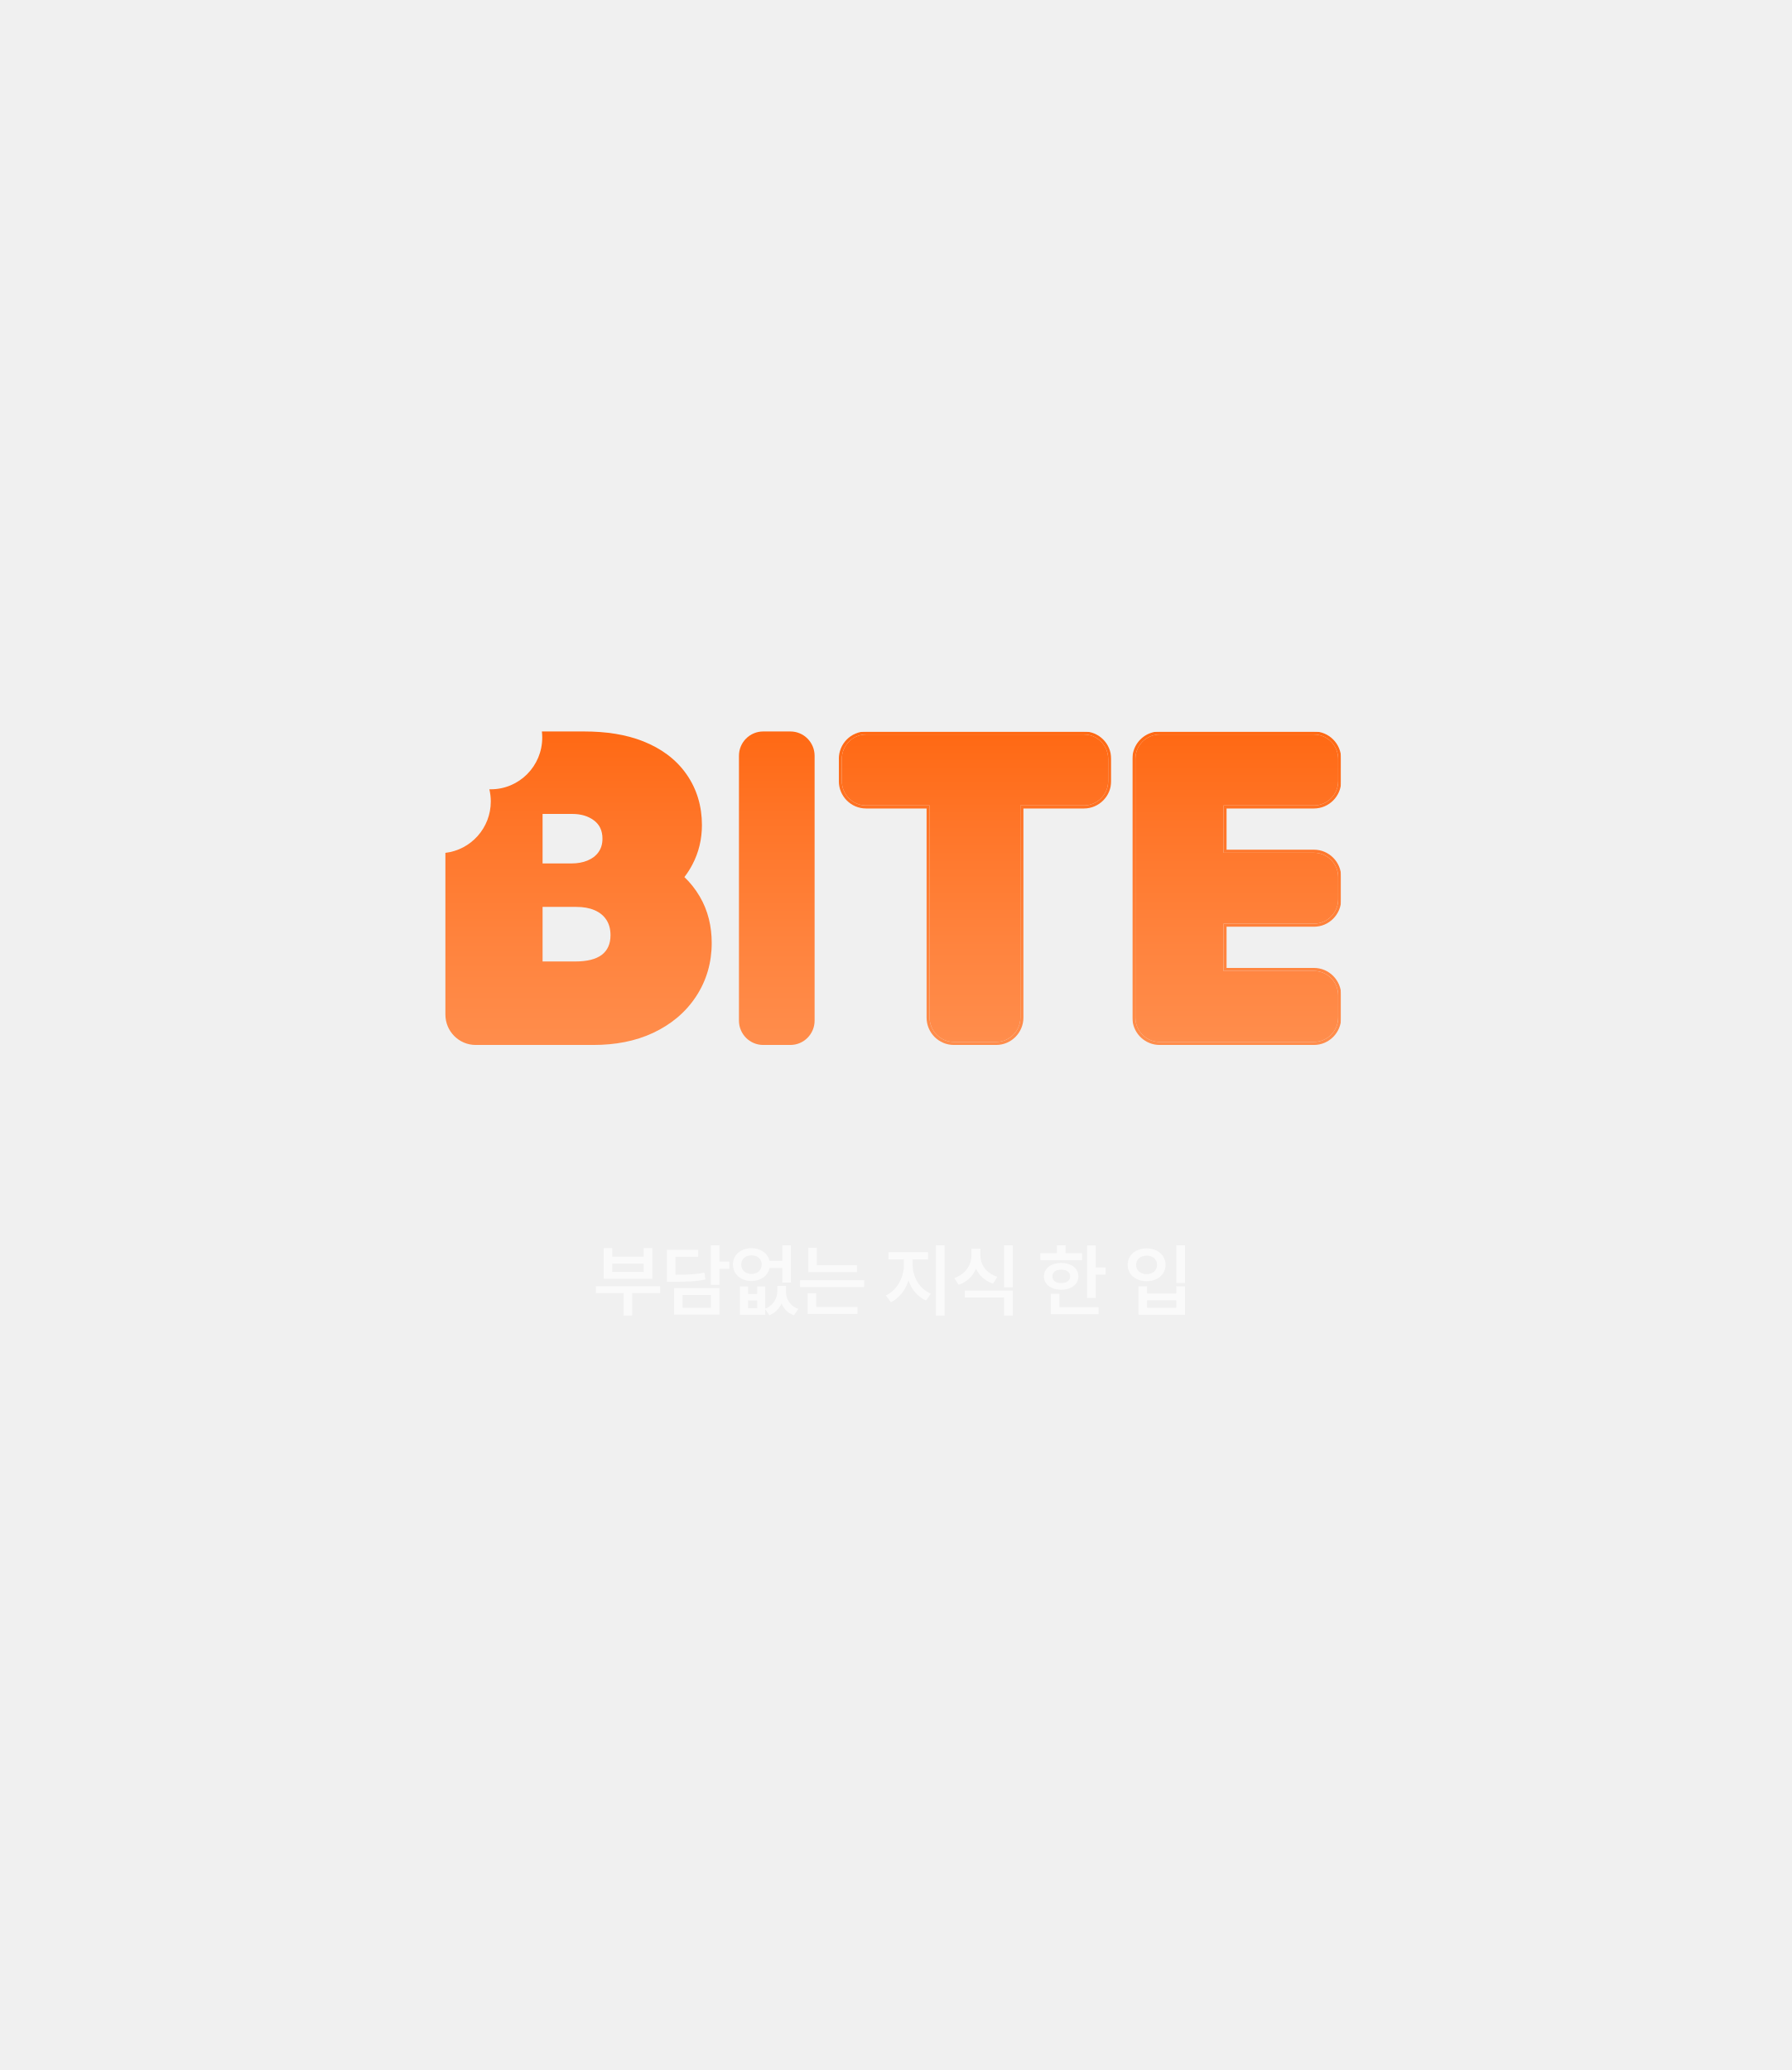
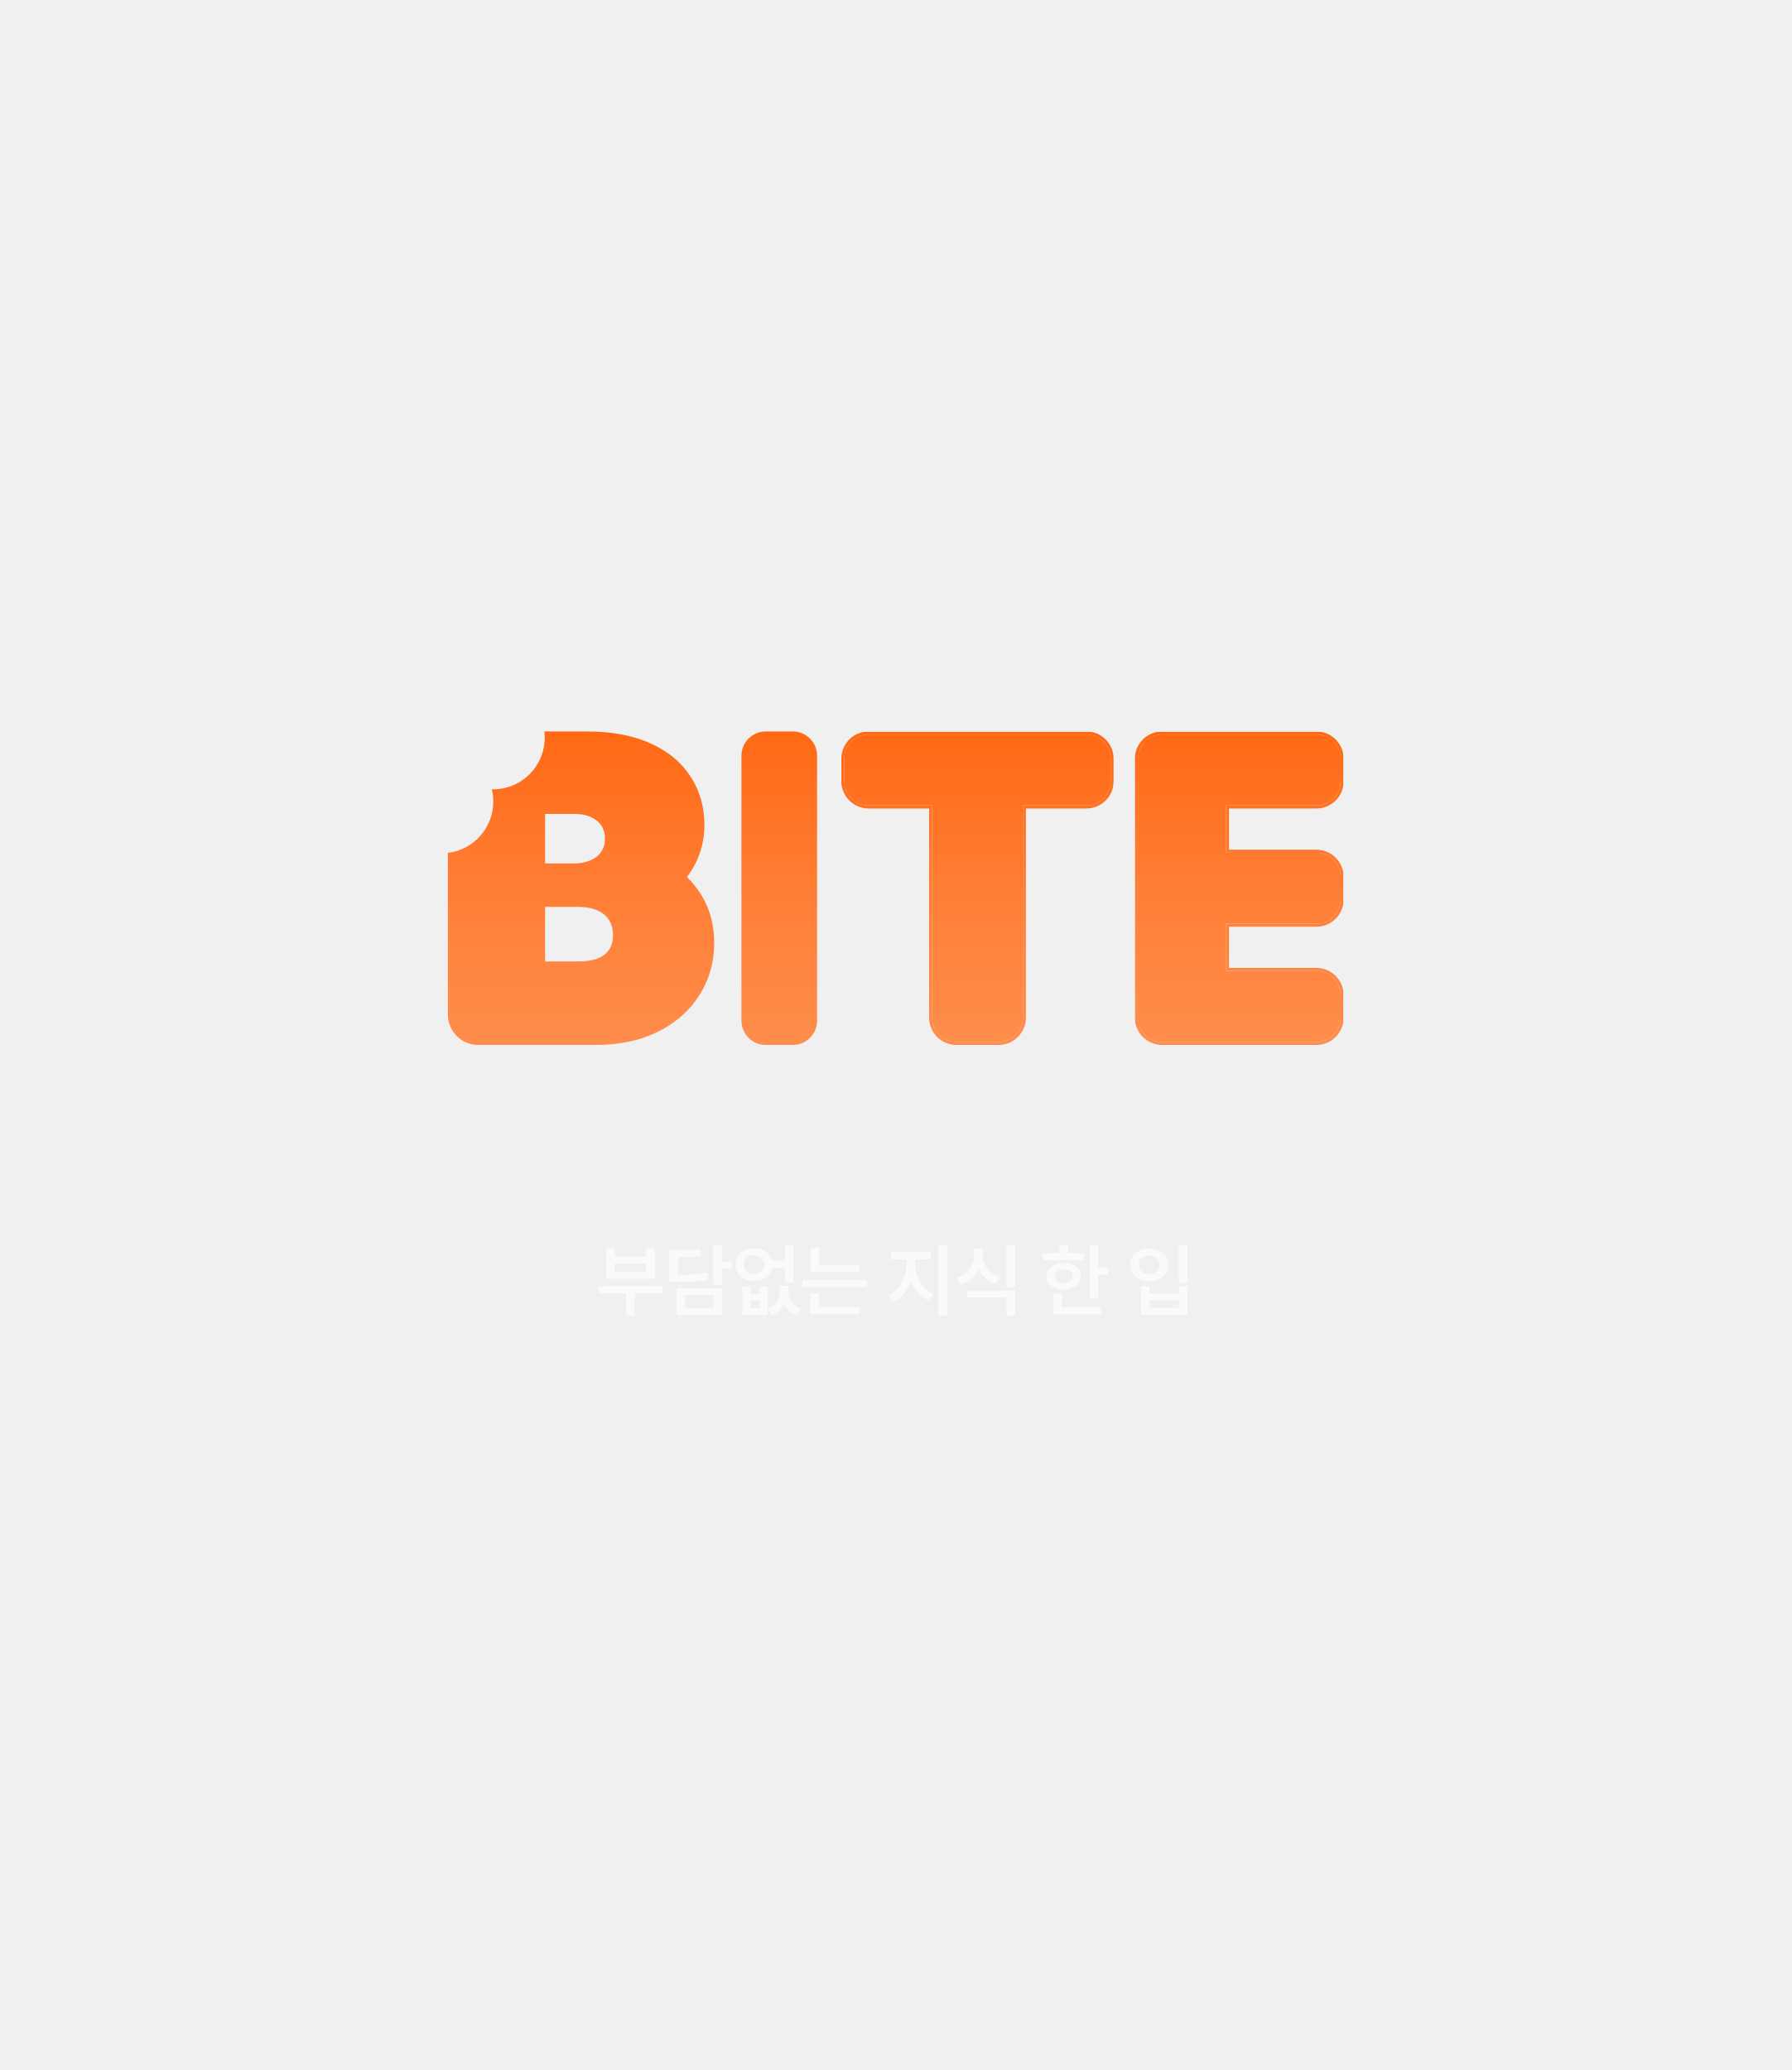
<svg xmlns="http://www.w3.org/2000/svg" width="360" height="416" viewBox="0 0 360 416" fill="none">
-   <g clip-path="url(#clip0_976_7659)">
-     <path fill-rule="evenodd" clip-rule="evenodd" d="M108.959 148.223C108.959 153.966 104.331 158.621 98.622 158.621C98.525 158.621 98.429 158.62 98.333 158.617C98.522 159.403 98.622 160.224 98.622 161.068C98.622 166.397 94.636 170.789 89.5 171.395V203.883C89.5 207.262 92.223 210 95.581 210H119.253C123.573 210 127.637 209.268 131.257 207.565C134.77 205.913 137.717 203.519 139.834 200.307C141.983 197.071 143.014 193.405 143.014 189.506C143.014 186.195 142.282 182.998 140.591 180.139C139.738 178.689 138.713 177.391 137.525 176.262C138.12 175.49 138.651 174.662 139.113 173.78C140.429 171.298 141.049 168.601 141.049 165.808C141.049 162.108 140.065 158.604 137.922 155.563C135.778 152.496 132.749 150.373 129.277 148.992C125.751 147.583 121.719 147 117.386 147H108.889C108.935 147.401 108.959 147.809 108.959 148.223ZM109.027 193.224H115.6C117.959 193.224 119.728 192.784 120.908 191.904C122.087 191.007 122.677 189.687 122.677 187.944C122.677 186.725 122.399 185.693 121.843 184.846C121.287 184 120.495 183.357 119.467 182.917C118.456 182.477 117.234 182.257 115.802 182.257H109.027V193.224ZM109.027 173.524H114.791C116.021 173.524 117.108 173.33 118.051 172.94C118.995 172.551 119.728 171.993 120.251 171.265C120.79 170.52 121.06 169.615 121.06 168.549C121.06 166.941 120.487 165.714 119.341 164.868C118.195 164.005 116.745 163.573 114.993 163.573H109.027V173.524Z" fill="url(#paint0_linear_976_7659)" />
-     <path d="M158.824 147H153.351C150.664 147 148.486 149.191 148.486 151.893V205.107C148.486 207.809 150.664 210 153.351 210H158.824C161.511 210 163.689 207.809 163.689 205.107V151.893C163.689 149.191 161.511 147 158.824 147Z" fill="url(#paint1_linear_976_7659)" />
-     <path fill-rule="evenodd" clip-rule="evenodd" d="M222.676 152.505C222.676 149.802 220.497 147.612 217.811 147.612H174.027C171.34 147.612 169.162 149.802 169.162 152.505V156.975C169.162 159.677 171.34 161.868 174.027 161.868H186.797V204.495C186.797 207.198 188.975 209.388 191.662 209.388H200.176C202.862 209.388 205.04 207.198 205.04 204.495V161.868H217.811C220.497 161.868 222.676 159.677 222.676 156.975V152.505Z" fill="url(#paint2_linear_976_7659)" />
-     <mask id="mask0_976_7659" style="mask-type:luminance" maskUnits="userSpaceOnUse" x="168" y="147" width="56" height="63">
-       <path d="M223.283 147H168.554V210H223.283V147Z" fill="white" />
-       <path fill-rule="evenodd" clip-rule="evenodd" d="M222.676 152.505C222.676 149.802 220.497 147.612 217.811 147.612H174.027C171.34 147.612 169.162 149.802 169.162 152.505V156.975C169.162 159.677 171.34 161.868 174.027 161.868H186.797V204.495C186.797 207.198 188.975 209.388 191.662 209.388H200.176C202.862 209.388 205.04 207.198 205.04 204.495V161.868H217.811C220.497 161.868 222.676 159.677 222.676 156.975V152.505Z" fill="black" />
+   <g clip-path="url(#clip0_1187_4168)">
+     <path fill-rule="evenodd" clip-rule="evenodd" d="M109.459 148.223C109.459 153.966 104.831 158.621 99.122 158.621C99.025 158.621 98.929 158.62 98.833 158.617C99.022 159.403 99.122 160.224 99.122 161.068C99.122 166.397 95.136 170.789 90 171.395V203.883C90 207.262 92.723 210 96.081 210H119.753C124.073 210 128.137 209.268 131.757 207.565C135.27 205.913 138.217 203.519 140.334 200.307C142.483 197.071 143.514 193.405 143.514 189.506C143.514 186.195 142.782 182.998 141.091 180.139C140.238 178.689 139.213 177.391 138.025 176.262C138.62 175.49 139.151 174.662 139.613 173.78C140.929 171.298 141.549 168.601 141.549 165.808C141.549 162.108 140.565 158.604 138.422 155.563C136.278 152.496 133.249 150.373 129.777 148.992C126.251 147.583 122.219 147 117.886 147H109.389C109.435 147.401 109.459 147.809 109.459 148.223ZM109.527 193.224H116.1C118.459 193.224 120.228 192.784 121.408 191.904C122.587 191.007 123.177 189.687 123.177 187.944C123.177 186.725 122.899 185.693 122.343 184.846C121.787 184 120.995 183.357 119.967 182.917C118.956 182.477 117.734 182.257 116.302 182.257H109.527V193.224ZM109.527 173.524H115.291C116.521 173.524 117.608 173.33 118.551 172.94C119.495 172.551 120.228 171.993 120.751 171.265C121.29 170.52 121.56 169.615 121.56 168.549C121.56 166.941 120.987 165.714 119.841 164.868C118.695 164.005 117.245 163.573 115.493 163.573H109.527V173.524Z" fill="url(#paint0_linear_1187_4168)" />
+     <path d="M159.324 147H153.851C151.164 147 148.986 149.191 148.986 151.893V205.107C148.986 207.809 151.164 210 153.851 210H159.324C162.011 210 164.189 207.809 164.189 205.107V151.893C164.189 149.191 162.011 147 159.324 147Z" fill="url(#paint1_linear_1187_4168)" />
+     <path fill-rule="evenodd" clip-rule="evenodd" d="M223.176 152.505C223.176 149.803 220.997 147.612 218.311 147.612H174.527C171.84 147.612 169.662 149.803 169.662 152.505V156.975C169.662 159.677 171.84 161.868 174.527 161.868H187.297V204.495C187.297 207.198 189.475 209.389 192.162 209.389H200.676C203.362 209.389 205.54 207.198 205.54 204.495V161.868H218.311C220.997 161.868 223.176 159.677 223.176 156.975V152.505Z" fill="url(#paint2_linear_1187_4168)" />
+     <mask id="mask0_1187_4168" style="mask-type:luminance" maskUnits="userSpaceOnUse" x="169" y="147" width="55" height="63">
+       <path d="M223.783 147H169.054V210H223.783V147Z" fill="white" />
+       <path fill-rule="evenodd" clip-rule="evenodd" d="M223.176 152.505C223.176 149.803 220.997 147.612 218.311 147.612H174.527C171.84 147.612 169.662 149.803 169.662 152.505V156.975C169.662 159.677 171.84 161.868 174.527 161.868H187.297V204.495C187.297 207.198 189.475 209.389 192.162 209.389H200.676C203.362 209.389 205.54 207.198 205.54 204.495V161.868H218.311C220.997 161.868 223.176 159.677 223.176 156.975V152.505Z" fill="black" />
    </mask>
-     <g mask="url(#mask0_976_7659)">
-       <path d="M186.797 161.868H187.405V161.256H186.797V161.868ZM205.04 161.868V161.256H204.432V161.868H205.04ZM217.81 148.223C220.161 148.223 222.067 150.14 222.067 152.505H223.283C223.283 149.465 220.833 147 217.81 147V148.223ZM174.027 148.223H217.81V147H174.027V148.223ZM169.77 152.505C169.77 150.14 171.676 148.223 174.027 148.223V147C171.004 147 168.554 149.465 168.554 152.505H169.77ZM169.77 156.975V152.505H168.554V156.975H169.77ZM174.027 161.256C171.676 161.256 169.77 159.339 169.77 156.975H168.554C168.554 160.015 171.004 162.479 174.027 162.479V161.256ZM186.797 161.256H174.027V162.479H186.797V161.256ZM187.405 204.495V161.868H186.189V204.495H187.405ZM191.662 208.777C189.311 208.777 187.405 206.86 187.405 204.495H186.189C186.189 207.535 188.639 210 191.662 210V208.777ZM200.175 208.777H191.662V210H200.175V208.777ZM204.432 204.495C204.432 206.86 202.526 208.777 200.175 208.777V210C203.198 210 205.648 207.535 205.648 204.495H204.432ZM204.432 161.868V204.495H205.648V161.868H204.432ZM217.81 161.256H205.04V162.479H217.81V161.256ZM222.067 156.975C222.067 159.339 220.161 161.256 217.81 161.256V162.479C220.833 162.479 223.283 160.015 223.283 156.975H222.067ZM222.067 152.505V156.975H223.283V152.505H222.067Z" fill="url(#paint3_linear_976_7659)" />
+     <g mask="url(#mask0_1187_4168)">
+       <path d="M187.297 161.868H187.905V161.256H187.297V161.868ZM205.54 161.868V161.256H204.932V161.868H205.54ZM218.31 148.223C220.661 148.223 222.567 150.14 222.567 152.505H223.783C223.783 149.465 221.333 147 218.31 147V148.223ZM174.527 148.223H218.31V147H174.527V148.223ZM170.27 152.505C170.27 150.14 172.176 148.223 174.527 148.223V147C171.504 147 169.054 149.465 169.054 152.505H170.27ZM170.27 156.975V152.505H169.054V156.975H170.27ZM174.527 161.256C172.176 161.256 170.27 159.339 170.27 156.975H169.054C169.054 160.015 171.504 162.479 174.527 162.479V161.256ZM187.297 161.256H174.527V162.479H187.297V161.256ZM187.905 204.495V161.868H186.689V204.495H187.905ZM192.162 208.777C189.811 208.777 187.905 206.86 187.905 204.495H186.689C186.689 207.535 189.139 210 192.162 210V208.777ZM200.675 208.777H192.162V210H200.675V208.777ZM204.932 204.495C204.932 206.86 203.026 208.777 200.675 208.777V210C203.698 210 206.148 207.535 206.148 204.495H204.932ZM204.932 161.868V204.495H206.148V161.868H204.932ZM218.31 161.256H205.54V162.479H218.31V161.256ZM222.567 156.975C222.567 159.339 220.661 161.256 218.31 161.256V162.479C221.333 162.479 223.783 160.015 223.783 156.975H222.567ZM222.567 152.505V156.975H223.783V152.505H222.567Z" fill="url(#paint3_linear_1187_4168)" />
    </g>
-     <path fill-rule="evenodd" clip-rule="evenodd" d="M228.531 150.6C228.285 151.186 228.148 151.829 228.148 152.505V156.975V176.265V180.735V200.025V204.495C228.148 204.664 228.157 204.831 228.173 204.995C228.423 207.463 230.495 209.388 233.013 209.388H240.998H264.027C266.713 209.388 268.892 207.198 268.892 204.495V200.025C268.892 197.323 266.713 195.132 264.027 195.132H245.863V185.628H264.027C266.713 185.628 268.892 183.437 268.892 180.735V176.265C268.892 173.563 266.713 171.372 264.027 171.372H245.863V161.868H264.027C266.713 161.868 268.892 159.677 268.892 156.975V152.505C268.892 149.802 266.713 147.612 264.027 147.612H240.998H233.013C232.057 147.612 231.166 147.889 230.414 148.368C229.581 148.899 228.919 149.677 228.531 150.6Z" fill="url(#paint4_linear_976_7659)" />
-     <mask id="mask1_976_7659" style="mask-type:luminance" maskUnits="userSpaceOnUse" x="227" y="147" width="43" height="63">
-       <path d="M269.5 147H227.541V210H269.5V147Z" fill="white" />
-       <path fill-rule="evenodd" clip-rule="evenodd" d="M228.532 150.6C228.286 151.186 228.149 151.829 228.149 152.505V156.975V176.265V180.735V200.025V204.495C228.149 204.664 228.158 204.831 228.174 204.995C228.424 207.463 230.495 209.388 233.014 209.388H240.999H264.028C266.714 209.388 268.893 207.198 268.893 204.495V200.025C268.893 197.323 266.714 195.132 264.028 195.132H245.864V185.628H264.028C266.714 185.628 268.893 183.437 268.893 180.735V176.265C268.893 173.563 266.714 171.372 264.028 171.372H245.864V161.868H264.028C266.714 161.868 268.893 159.677 268.893 156.975V152.505C268.893 149.802 266.714 147.612 264.028 147.612H240.999H233.014C232.058 147.612 231.167 147.889 230.415 148.368C229.582 148.899 228.92 149.677 228.532 150.6Z" fill="black" />
+     <path fill-rule="evenodd" clip-rule="evenodd" d="M229.031 150.6C228.785 151.186 228.648 151.829 228.648 152.505V156.975V176.265V180.735V200.026V204.495C228.648 204.664 228.657 204.831 228.673 204.996C228.923 207.463 230.995 209.389 233.513 209.389H241.498H264.527C267.213 209.389 269.392 207.198 269.392 204.495V200.026C269.392 197.323 267.213 195.132 264.527 195.132H246.363V185.628H264.527C267.213 185.628 269.392 183.437 269.392 180.735V176.265C269.392 173.563 267.213 171.372 264.527 171.372H246.363V161.868H264.527C267.213 161.868 269.392 159.677 269.392 156.975V152.505C269.392 149.803 267.213 147.612 264.527 147.612H241.498H233.513C232.557 147.612 231.666 147.889 230.914 148.368C230.081 148.899 229.419 149.677 229.031 150.6Z" fill="url(#paint4_linear_1187_4168)" />
+     <mask id="mask1_1187_4168" style="mask-type:luminance" maskUnits="userSpaceOnUse" x="228" y="147" width="42" height="63">
+       <path d="M270 147H228.041V210H270V147Z" fill="white" />
+       <path fill-rule="evenodd" clip-rule="evenodd" d="M229.032 150.6C228.786 151.186 228.649 151.829 228.649 152.505V156.975V176.265V180.735V200.026V204.495C228.649 204.664 228.658 204.831 228.674 204.996C228.924 207.463 230.995 209.389 233.514 209.389H241.499H264.528C267.214 209.389 269.393 207.198 269.393 204.495V200.026C269.393 197.323 267.214 195.132 264.528 195.132H246.364V185.628H264.528C267.214 185.628 269.393 183.437 269.393 180.735V176.265C269.393 173.563 267.214 171.372 264.528 171.372H246.364V161.868H264.528C267.214 161.868 269.393 159.677 269.393 156.975V152.505C269.393 149.803 267.214 147.612 264.528 147.612H241.499H233.514C232.558 147.612 231.667 147.889 230.915 148.368C230.082 148.899 229.42 149.677 229.032 150.6Z" fill="black" />
    </mask>
-     <g mask="url(#mask1_976_7659)">
-       <path d="M245.863 195.132H245.255C245.255 195.47 245.528 195.744 245.863 195.744V195.132ZM245.863 185.628V185.016C245.528 185.016 245.255 185.29 245.255 185.628H245.863ZM245.863 171.372H245.255C245.255 171.71 245.528 171.984 245.863 171.984V171.372ZM245.863 161.868V161.256C245.528 161.256 245.255 161.53 245.255 161.868H245.863ZM228.757 152.505C228.757 151.913 228.876 151.35 229.092 150.838L227.972 150.362C227.694 151.021 227.541 151.746 227.541 152.505H228.757ZM228.757 156.975V152.505H227.541V156.975H228.757ZM228.757 176.265V156.975H227.541V176.265H228.757ZM228.757 180.735V176.265H227.541V180.735H228.757ZM228.757 200.025V180.735H227.541V200.025H228.757ZM228.757 204.495V200.025H227.541V204.495H228.757ZM228.779 204.934C228.765 204.79 228.757 204.643 228.757 204.495H227.541C227.541 204.685 227.551 204.872 227.569 205.057L228.779 204.934ZM233.014 208.777C230.81 208.777 228.997 207.092 228.779 204.934L227.569 205.057C227.849 207.834 230.18 210 233.014 210V208.777ZM240.998 208.777H233.014V210H240.998V208.777ZM264.028 208.777H240.998V210H264.028V208.777ZM268.284 204.495C268.284 206.86 266.378 208.777 264.028 208.777V210C267.05 210 269.5 207.535 269.5 204.495H268.284ZM268.284 200.025V204.495H269.5V200.025H268.284ZM264.028 195.744C266.378 195.744 268.284 197.661 268.284 200.025H269.5C269.5 196.985 267.05 194.521 264.028 194.521V195.744ZM245.863 195.744H264.028V194.521H245.863V195.744ZM245.255 185.628V195.132H246.471V185.628H245.255ZM264.028 185.016H245.863V186.24H264.028V185.016ZM268.284 180.735C268.284 183.099 266.378 185.016 264.028 185.016V186.24C267.05 186.24 269.5 183.775 269.5 180.735H268.284ZM268.284 176.265V180.735H269.5V176.265H268.284ZM264.028 171.984C266.378 171.984 268.284 173.901 268.284 176.265H269.5C269.5 173.225 267.05 170.76 264.028 170.76V171.984ZM245.863 171.984H264.028V170.76H245.863V171.984ZM245.255 161.868V171.372H246.471V161.868H245.255ZM264.028 161.256H245.863V162.479H264.028V161.256ZM268.284 156.975C268.284 159.339 266.378 161.256 264.028 161.256V162.479C267.05 162.479 269.5 160.015 269.5 156.975H268.284ZM268.284 152.505V156.975H269.5V152.505H268.284ZM264.028 148.223C266.378 148.223 268.284 150.14 268.284 152.505H269.5C269.5 149.465 267.05 147 264.028 147V148.223ZM240.998 148.223H264.028V147H240.998V148.223ZM233.014 148.223H240.998V147H233.014V148.223ZM230.74 148.885C231.398 148.466 232.177 148.223 233.014 148.223V147C231.939 147 230.935 147.312 230.09 147.851L230.74 148.885ZM229.092 150.838C229.431 150.031 230.011 149.349 230.74 148.885L230.09 147.851C229.152 148.448 228.408 149.323 227.972 150.362L229.092 150.838Z" fill="url(#paint5_linear_976_7659)" />
+     <g mask="url(#mask1_1187_4168)">
+       <path d="M246.363 195.132H245.755C245.755 195.47 246.028 195.744 246.363 195.744V195.132ZM246.363 185.628V185.016C246.028 185.016 245.755 185.29 245.755 185.628H246.363ZM246.363 171.372H245.755C245.755 171.71 246.028 171.984 246.363 171.984V171.372ZM246.363 161.868V161.256C246.028 161.256 245.755 161.53 245.755 161.868H246.363ZM229.257 152.505C229.257 151.913 229.376 151.35 229.592 150.838L228.472 150.362C228.194 151.021 228.041 151.746 228.041 152.505H229.257ZM229.257 156.975V152.505H228.041V156.975H229.257ZM229.257 176.265V156.975H228.041V176.265H229.257ZM229.257 180.735V176.265H228.041V180.735H229.257ZM229.257 200.025V180.735H228.041V200.025H229.257ZM229.257 204.495V200.025H228.041V204.495H229.257ZM229.279 204.934C229.265 204.79 229.257 204.643 229.257 204.495H228.041C228.041 204.685 228.051 204.872 228.069 205.057L229.279 204.934ZM233.514 208.777C231.31 208.777 229.497 207.092 229.279 204.934L228.069 205.057C228.349 207.834 230.68 210 233.514 210V208.777ZM241.498 208.777H233.514V210H241.498V208.777ZM264.528 208.777H241.498V210H264.528V208.777ZM268.784 204.495C268.784 206.86 266.878 208.777 264.528 208.777V210C267.55 210 270 207.535 270 204.495H268.784ZM268.784 200.025V204.495H270V200.025H268.784ZM264.528 195.744C266.878 195.744 268.784 197.661 268.784 200.025H270C270 196.985 267.55 194.521 264.528 194.521V195.744ZM246.363 195.744H264.528V194.521H246.363V195.744ZM245.755 185.628V195.132H246.971V185.628H245.755ZM264.528 185.016H246.363V186.24H264.528V185.016ZM268.784 180.735C268.784 183.099 266.878 185.016 264.528 185.016V186.24C267.55 186.24 270 183.775 270 180.735H268.784ZM268.784 176.265V180.735H270V176.265H268.784ZM264.528 171.984C266.878 171.984 268.784 173.901 268.784 176.265H270C270 173.225 267.55 170.76 264.528 170.76V171.984ZM246.363 171.984H264.528V170.76H246.363V171.984ZM245.755 161.868V171.372H246.971V161.868H245.755ZM264.528 161.256H246.363V162.479H264.528V161.256ZM268.784 156.975C268.784 159.339 266.878 161.256 264.528 161.256V162.479C267.55 162.479 270 160.015 270 156.975H268.784ZM268.784 152.505V156.975H270V152.505H268.784ZM264.528 148.223C266.878 148.223 268.784 150.14 268.784 152.505H270C270 149.465 267.55 147 264.528 147V148.223ZM241.498 148.223H264.528V147H241.498V148.223ZM233.514 148.223H241.498V147H233.514V148.223ZM231.24 148.885C231.898 148.466 232.677 148.223 233.514 148.223V147C232.439 147 231.435 147.312 230.59 147.851L231.24 148.885ZM229.592 150.838C229.931 150.031 230.511 149.349 231.24 148.885L230.59 147.851C229.652 148.448 228.908 149.323 228.472 150.362L229.592 150.838Z" fill="url(#paint5_linear_1187_4168)" />
    </g>
  </g>
-   <path d="M132.652 258.484V259.859H127.027V264.391H125.308V259.859H119.745V258.484H132.652ZM123.027 250.828V252.562H129.339V250.828H131.089V257.016H121.308V250.828H123.027ZM123.027 255.609H129.339V253.938H123.027V255.609ZM144.57 250.266V253.547H146.538V254.984H144.57V258.219H142.835V250.266H144.57ZM140.304 251.172V252.578H135.742V256.188C138.398 256.188 139.874 256.086 141.554 255.75L141.742 257.125C139.898 257.531 138.242 257.594 135.163 257.594H134.023V251.172H140.304ZM144.57 258.859V264.203H135.445V258.859H144.57ZM137.163 260.25V262.828H142.851V260.25H137.163ZM150.3 258.531V260.047H152.16V258.531H153.769V263.016C155.425 262.32 156.191 260.891 156.191 259.547V258.422H157.925V259.547C157.925 261.016 158.675 262.438 160.425 263.031L159.535 264.328C158.293 263.883 157.488 263.023 157.05 261.953C156.574 262.992 155.769 263.852 154.597 264.328L153.769 263.094V264.219H148.675V258.531H150.3ZM150.3 262.891H152.16V261.344H150.3V262.891ZM151.019 250.844C152.839 250.844 154.277 251.859 154.644 253.391H157.191V250.266H158.925V257.75H157.191V254.828H154.644C154.3 256.398 152.847 257.438 151.019 257.438C148.847 257.438 147.285 256.078 147.285 254.125C147.285 252.188 148.847 250.844 151.019 250.844ZM151.019 252.281C149.8 252.281 148.941 253 148.941 254.125C148.941 255.266 149.8 256.016 151.019 256.016C152.207 256.016 153.05 255.266 153.066 254.125C153.05 253 152.207 252.281 151.019 252.281ZM172.203 254.266V255.641H162.422V250.781H164.14V254.266H172.203ZM173.656 257.281V258.656H160.75V257.281H173.656ZM172.297 262.656V264.062H162.297V259.906H164.031V262.656H172.297ZM183.398 254.281C183.398 256.594 184.758 259.031 187.039 259.984L186.086 261.359C184.414 260.641 183.195 259.156 182.555 257.359C181.898 259.297 180.664 260.922 179.008 261.703L178.008 260.344C180.242 259.312 181.633 256.688 181.633 254.281V253.094H178.523V251.656H186.492V253.094H183.398V254.281ZM189.82 250.266V264.391H188.07V250.266H189.82ZM197.004 252.281C197.004 254.141 198.16 255.891 200.41 256.594L199.551 257.969C197.918 257.422 196.754 256.352 196.129 254.969C195.481 256.453 194.301 257.633 192.629 258.203L191.754 256.844C194.035 256.062 195.207 254.203 195.207 252.281V250.938H197.004V252.281ZM203.504 259.359V264.391H201.754V260.75H193.863V259.359H203.504ZM203.504 250.266V258.719H201.754V250.266H203.504ZM220.184 250.281V254.719H222.153V256.156H220.184V260.828H218.45V250.281H220.184ZM217.434 251.844V253.234H209.059V251.844H212.387V250.266H214.122V251.844H217.434ZM213.247 253.812C215.278 253.812 216.684 254.891 216.7 256.516C216.684 258.125 215.278 259.188 213.247 259.188C211.2 259.188 209.778 258.125 209.778 256.516C209.778 254.891 211.2 253.812 213.247 253.812ZM213.247 255.156C212.168 255.156 211.465 255.656 211.465 256.516C211.465 257.359 212.168 257.859 213.247 257.844C214.325 257.859 215.043 257.359 215.043 256.516C215.043 255.656 214.325 255.156 213.247 255.156ZM220.747 262.703V264.109H211.137V260H212.872V262.703H220.747ZM238.114 250.266V257.844H236.364V250.266H238.114ZM230.489 258.5V259.953H236.38V258.5H238.114V264.219H228.77V258.5H230.489ZM230.489 262.812H236.38V261.312H230.489V262.812ZM230.411 250.891C232.583 250.875 234.208 252.234 234.208 254.203C234.208 256.125 232.583 257.484 230.411 257.484C228.223 257.484 226.598 256.125 226.598 254.203C226.598 252.234 228.223 250.875 230.411 250.891ZM230.411 252.344C229.177 252.344 228.286 253.062 228.302 254.203C228.286 255.328 229.177 256.047 230.411 256.062C231.63 256.047 232.505 255.328 232.505 254.203C232.505 253.062 231.63 252.344 230.411 252.344Z" fill="#FAFAFA" />
+   <path d="M133.152 258.484V259.859H127.527V264.391H125.808V259.859H120.245V258.484H133.152ZM123.527 250.828V252.562H129.839V250.828H131.589V257.016H121.808V250.828H123.527ZM123.527 255.609H129.839V253.938H123.527V255.609ZM145.07 250.266V253.547H147.038V254.984H145.07V258.219H143.335V250.266H145.07ZM140.804 251.172V252.578H136.242V256.188C138.898 256.188 140.374 256.086 142.054 255.75L142.242 257.125C140.398 257.531 138.742 257.594 135.663 257.594H134.523V251.172H140.804ZM145.07 258.859V264.203H135.945V258.859H145.07ZM137.663 260.25V262.828H143.351V260.25H137.663ZM150.8 258.531V260.047H152.66V258.531H154.269V263.016C155.925 262.32 156.691 260.891 156.691 259.547V258.422H158.425V259.547C158.425 261.016 159.175 262.438 160.925 263.031L160.035 264.328C158.793 263.883 157.988 263.023 157.55 261.953C157.074 262.992 156.269 263.852 155.097 264.328L154.269 263.094V264.219H149.175V258.531H150.8ZM150.8 262.891H152.66V261.344H150.8V262.891ZM151.519 250.844C153.339 250.844 154.777 251.859 155.144 253.391H157.691V250.266H159.425V257.75H157.691V254.828H155.144C154.8 256.398 153.347 257.438 151.519 257.438C149.347 257.438 147.785 256.078 147.785 254.125C147.785 252.188 149.347 250.844 151.519 250.844ZM151.519 252.281C150.3 252.281 149.441 253 149.441 254.125C149.441 255.266 150.3 256.016 151.519 256.016C152.707 256.016 153.55 255.266 153.566 254.125C153.55 253 152.707 252.281 151.519 252.281ZM172.703 254.266V255.641H162.922V250.781H164.64V254.266H172.703ZM174.156 257.281V258.656H161.25V257.281H174.156ZM172.797 262.656V264.062H162.797V259.906H164.531V262.656H172.797ZM183.898 254.281C183.898 256.594 185.258 259.031 187.539 259.984L186.586 261.359C184.914 260.641 183.695 259.156 183.055 257.359C182.398 259.297 181.164 260.922 179.508 261.703L178.508 260.344C180.742 259.312 182.133 256.688 182.133 254.281V253.094H179.023V251.656H186.992V253.094H183.898V254.281ZM190.32 250.266V264.391H188.57V250.266H190.32ZM197.504 252.281C197.504 254.141 198.66 255.891 200.91 256.594L200.051 257.969C198.418 257.422 197.254 256.352 196.629 254.969C195.981 256.453 194.801 257.633 193.129 258.203L192.254 256.844C194.535 256.062 195.707 254.203 195.707 252.281V250.938H197.504V252.281ZM204.004 259.359V264.391H202.254V260.75H194.363V259.359H204.004ZM204.004 250.266V258.719H202.254V250.266H204.004ZM220.684 250.281V254.719H222.653V256.156H220.684V260.828H218.95V250.281H220.684ZM217.934 251.844V253.234H209.559V251.844H212.887V250.266H214.622V251.844H217.934ZM213.747 253.812C215.778 253.812 217.184 254.891 217.2 256.516C217.184 258.125 215.778 259.188 213.747 259.188C211.7 259.188 210.278 258.125 210.278 256.516C210.278 254.891 211.7 253.812 213.747 253.812ZM213.747 255.156C212.668 255.156 211.965 255.656 211.965 256.516C211.965 257.359 212.668 257.859 213.747 257.844C214.825 257.859 215.543 257.359 215.543 256.516C215.543 255.656 214.825 255.156 213.747 255.156ZM221.247 262.703V264.109H211.637V260H213.372V262.703H221.247ZM238.614 250.266V257.844H236.864V250.266H238.614ZM230.989 258.5V259.953H236.88V258.5H238.614V264.219H229.27V258.5H230.989ZM230.989 262.812H236.88V261.312H230.989V262.812ZM230.911 250.891C233.083 250.875 234.708 252.234 234.708 254.203C234.708 256.125 233.083 257.484 230.911 257.484C228.723 257.484 227.098 256.125 227.098 254.203C227.098 252.234 228.723 250.875 230.911 250.891ZM230.911 252.344C229.677 252.344 228.786 253.062 228.802 254.203C228.786 255.328 229.677 256.047 230.911 256.062C232.13 256.047 233.005 255.328 233.005 254.203C233.005 253.062 232.13 252.344 230.911 252.344Z" fill="#FAFAFA" />
  <defs>
-     <linearGradient id="paint0_linear_976_7659" x1="116.257" y1="147" x2="116.257" y2="210" gradientUnits="userSpaceOnUse">
+     <linearGradient id="paint0_linear_1187_4168" x1="116.757" y1="147" x2="116.757" y2="210" gradientUnits="userSpaceOnUse">
      <stop stop-color="#FF6914" />
      <stop offset="0.29" stop-color="#FF7528" />
      <stop offset="0.665" stop-color="#FF833D" />
      <stop offset="1" stop-color="#FF8D4C" />
    </linearGradient>
-     <linearGradient id="paint1_linear_976_7659" x1="156.088" y1="147" x2="156.088" y2="210" gradientUnits="userSpaceOnUse">
+     <linearGradient id="paint1_linear_1187_4168" x1="156.588" y1="147" x2="156.588" y2="210" gradientUnits="userSpaceOnUse">
      <stop stop-color="#FF6914" />
      <stop offset="0.29" stop-color="#FF7528" />
      <stop offset="0.665" stop-color="#FF833D" />
      <stop offset="1" stop-color="#FF8D4C" />
    </linearGradient>
-     <linearGradient id="paint2_linear_976_7659" x1="195.919" y1="147.612" x2="195.919" y2="209.388" gradientUnits="userSpaceOnUse">
+     <linearGradient id="paint2_linear_1187_4168" x1="196.419" y1="147.612" x2="196.419" y2="209.389" gradientUnits="userSpaceOnUse">
      <stop stop-color="#FF6914" />
      <stop offset="0.29" stop-color="#FF7528" />
      <stop offset="0.665" stop-color="#FF833D" />
      <stop offset="1" stop-color="#FF8D4C" />
    </linearGradient>
-     <linearGradient id="paint3_linear_976_7659" x1="195.919" y1="147.612" x2="195.919" y2="209.388" gradientUnits="userSpaceOnUse">
+     <linearGradient id="paint3_linear_1187_4168" x1="196.419" y1="147.612" x2="196.419" y2="209.388" gradientUnits="userSpaceOnUse">
      <stop stop-color="#FF6914" />
      <stop offset="0.29" stop-color="#FF7528" />
      <stop offset="0.665" stop-color="#FF833D" />
      <stop offset="1" stop-color="#FF8D4C" />
    </linearGradient>
-     <linearGradient id="paint4_linear_976_7659" x1="248.52" y1="147.612" x2="248.52" y2="209.388" gradientUnits="userSpaceOnUse">
+     <linearGradient id="paint4_linear_1187_4168" x1="249.02" y1="147.612" x2="249.02" y2="209.389" gradientUnits="userSpaceOnUse">
      <stop stop-color="#FF6914" />
      <stop offset="0.29" stop-color="#FF7528" />
      <stop offset="0.665" stop-color="#FF833D" />
      <stop offset="1" stop-color="#FF8D4C" />
    </linearGradient>
-     <linearGradient id="paint5_linear_976_7659" x1="248.521" y1="147.612" x2="248.521" y2="209.388" gradientUnits="userSpaceOnUse">
+     <linearGradient id="paint5_linear_1187_4168" x1="249.021" y1="147.612" x2="249.021" y2="209.388" gradientUnits="userSpaceOnUse">
      <stop stop-color="#FF6914" />
      <stop offset="0.29" stop-color="#FF7528" />
      <stop offset="0.665" stop-color="#FF833D" />
      <stop offset="1" stop-color="#FF8D4C" />
    </linearGradient>
-     <clipPath id="clip0_976_7659">
-       <rect width="180" height="63" fill="white" transform="translate(89.5 147)" />
+     <clipPath id="clip0_1187_4168">
+       <rect width="180" height="63" fill="white" transform="translate(90 147)" />
    </clipPath>
  </defs>
</svg>
